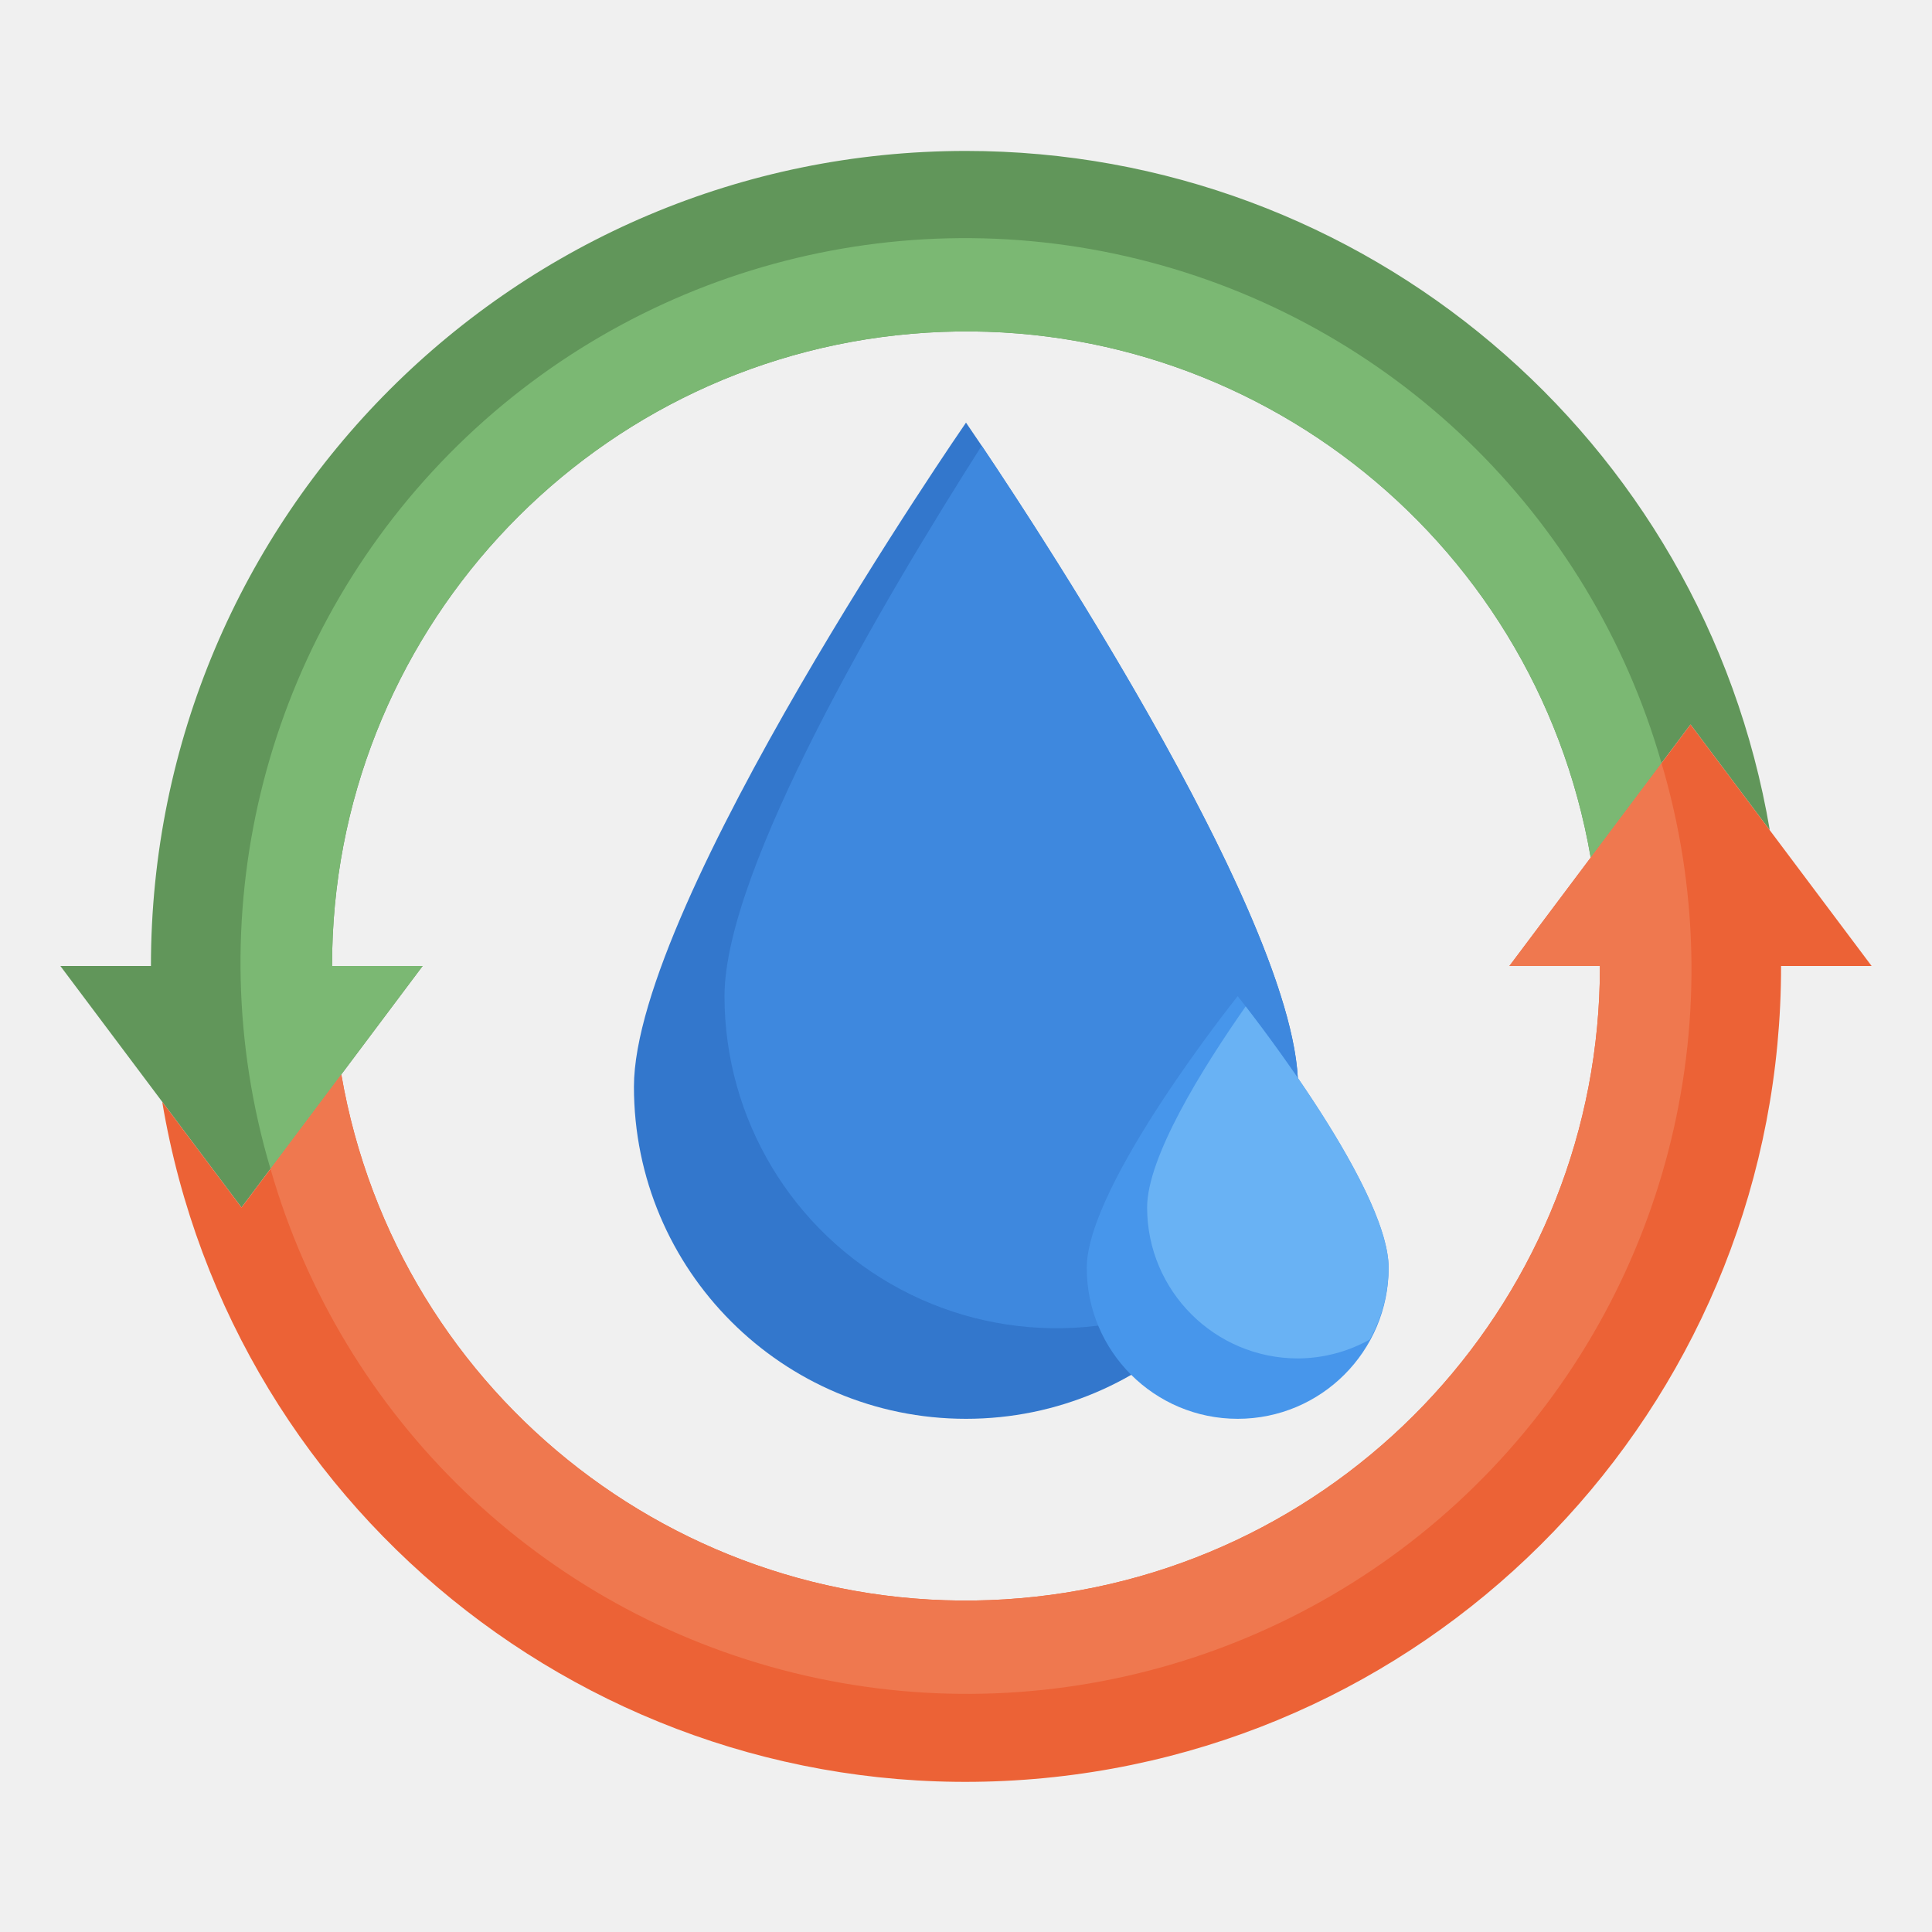
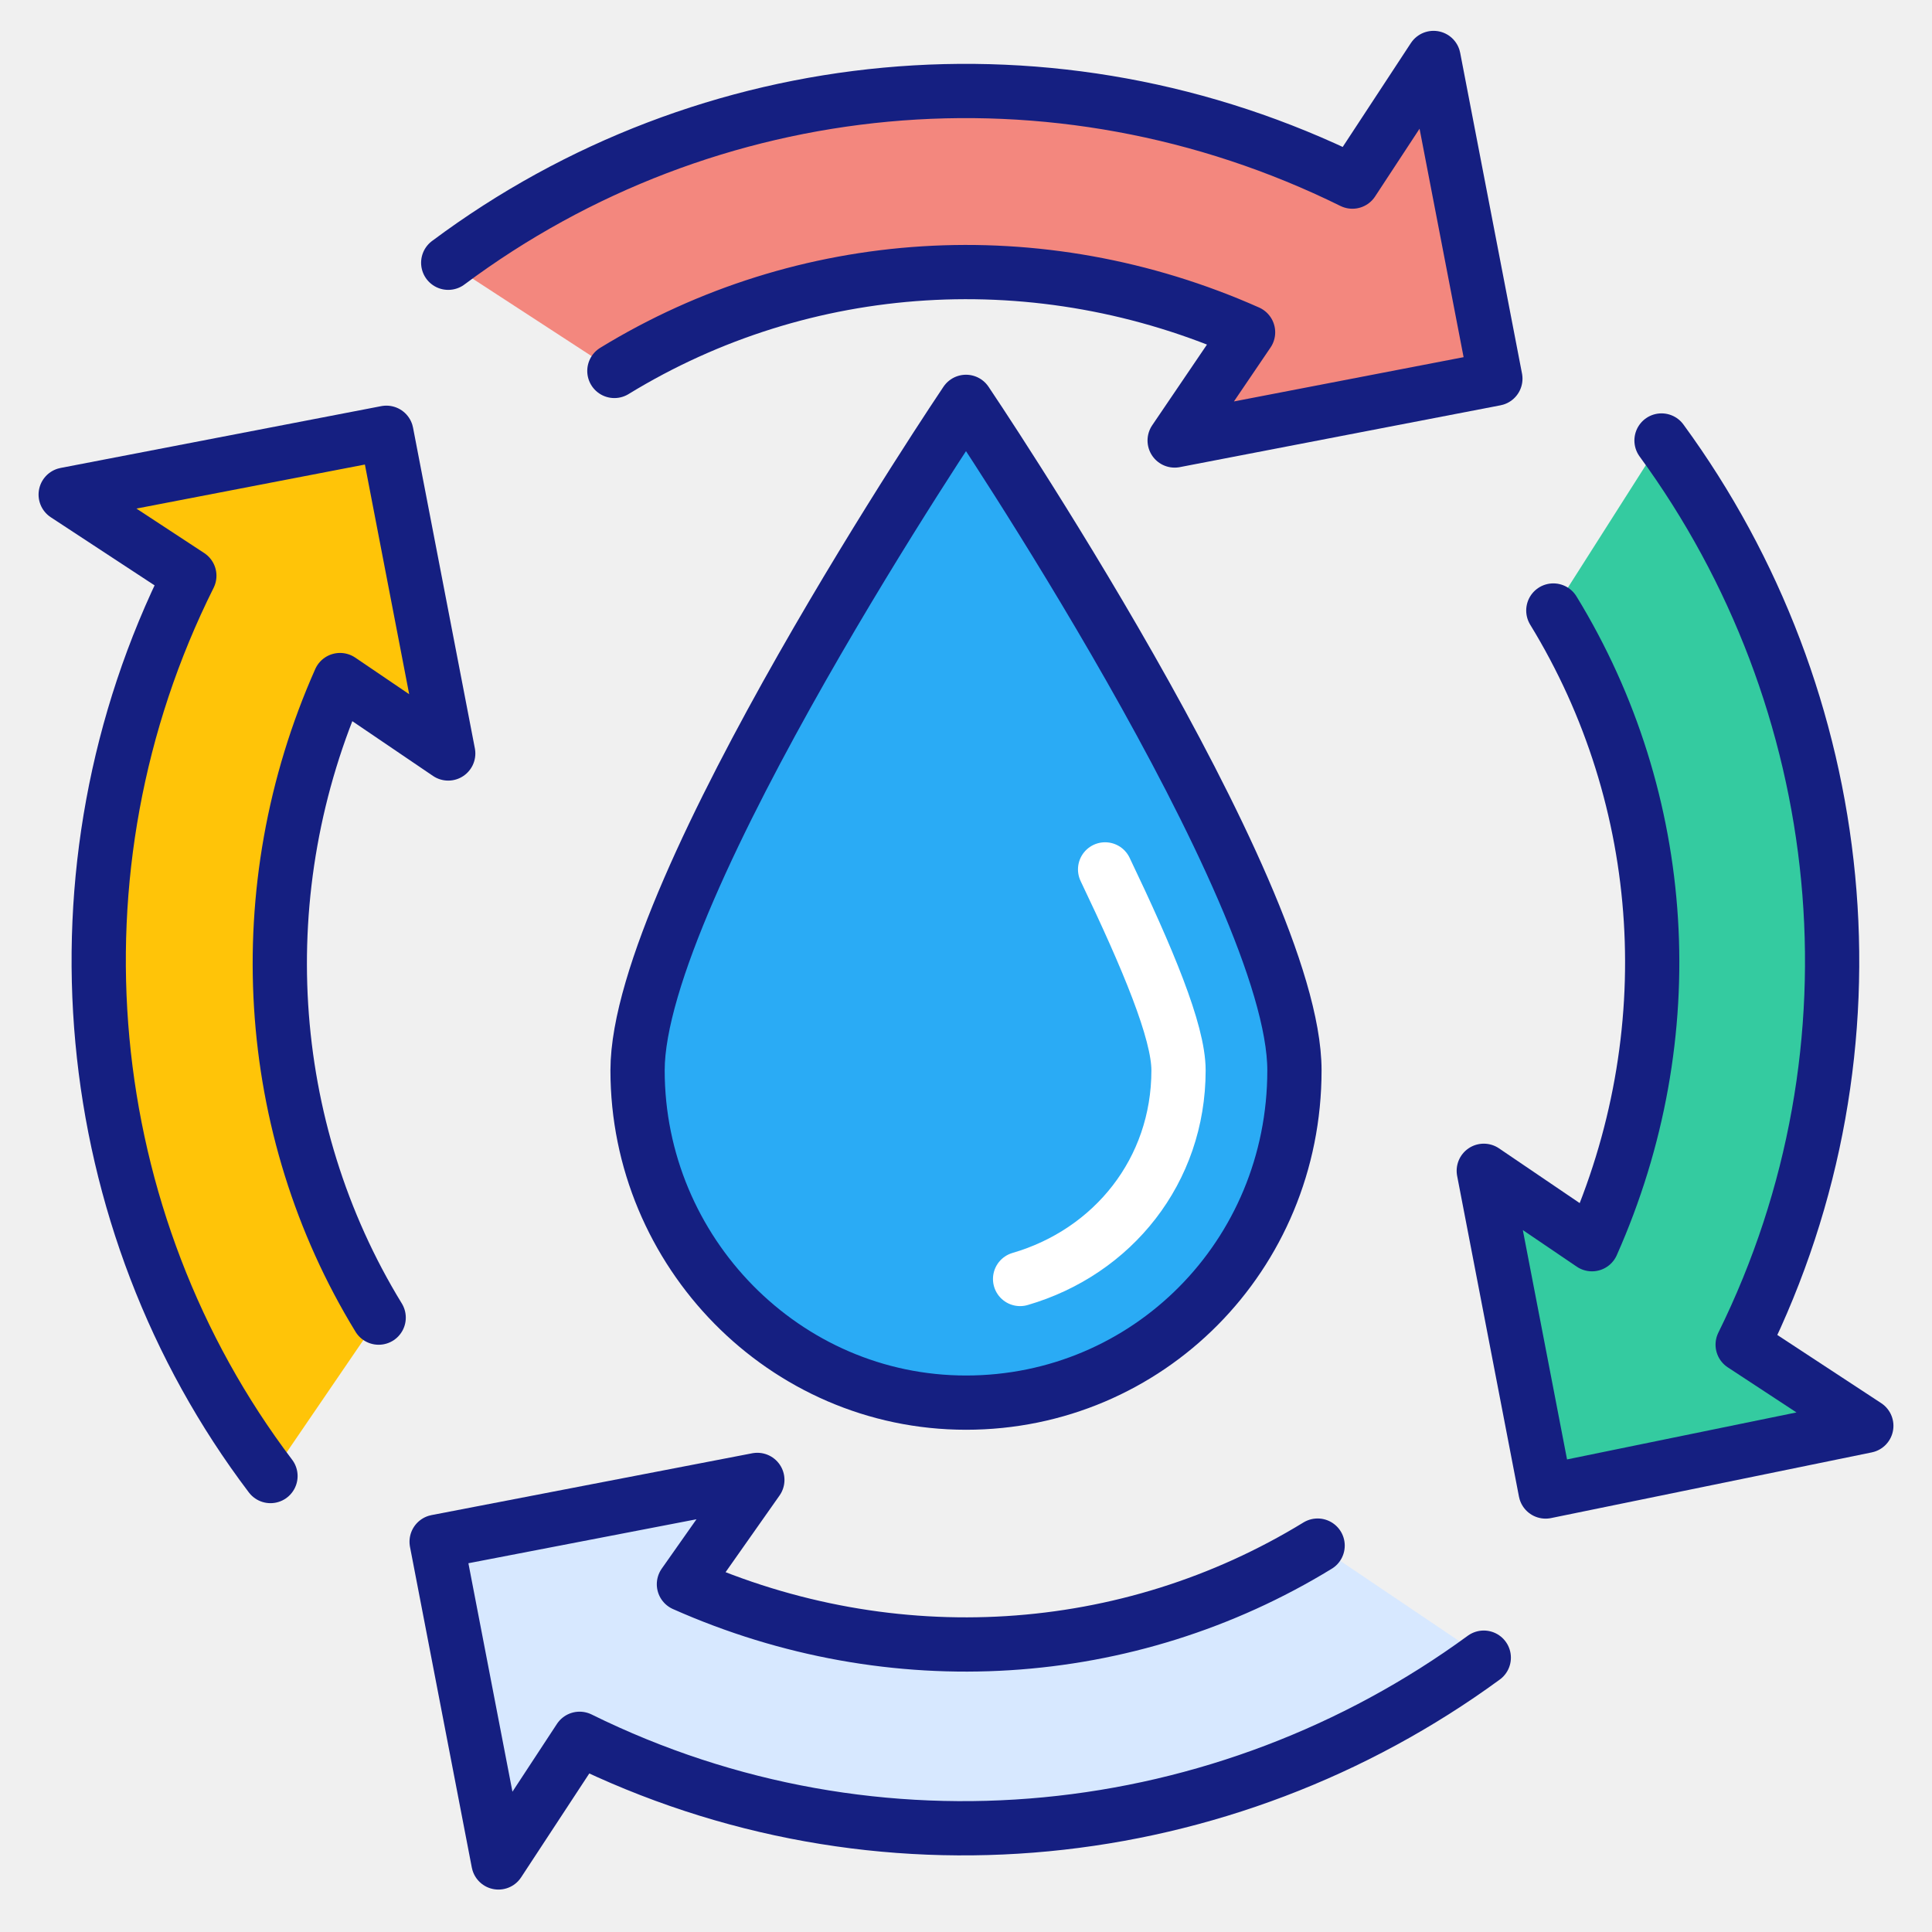
- <svg xmlns="http://www.w3.org/2000/svg" id="Layer_3" viewBox="0 0 64 64" data-name="Layer 3">
-   <path d="m43 36c0-6.075-11-22-11-22s-11 15.925-11 22a11 11 0 0 0 22 0z" fill="#37c" />
-   <path d="m24 33a11 11 0 0 0 17.132 9.132 10.945 10.945 0 0 0 1.868-6.132c0-5.279-8.3-17.993-10.48-21.234-3.244 5.094-8.52 14.026-8.52 18.234z" fill="#3e88de" />
-   <path d="m46 42c0-2.761-5-9-5-9s-5 6.239-5 9a5 5 0 0 0 10 0z" fill="#4796eb" />
-   <path d="m38 40a5 5 0 0 0 5 5 4.95 4.95 0 0 0 2.375-.625 4.95 4.95 0 0 0 .625-2.375c0-2.381-3.71-7.338-4.735-8.661-1.444 2.061-3.265 4.993-3.265 6.661z" fill="#69b2f4" />
-   <path d="m32 5a27 27 0 0 0 -27 27h-3l6 8 6-8h-3a21 21 0 0 1 41.694-3.592l3.306-4.408 2.618 3.49h.007a27.011 27.011 0 0 0 -26.625-22.49z" fill="#66ab5d" style="fill: rgb(97, 150, 90);" />
-   <path d="m56 24-6 8h3a21 21 0 0 1 -41.694 3.592l-3.306 4.408-2.618-3.49h-.007a27 27 0 0 0 53.625-4.51h3z" fill="#ec6236" />
-   <path d="m55.04 25.281a24 24 0 1 0 -46.08 13.438l5.04-6.719h-3a21 21 0 0 1 41.694-3.592z" fill="#7bb873" />
-   <path d="m55.04 25.281-5.04 6.719h3a21 21 0 0 1 -41.694 3.592l-2.346 3.127a24 24 0 1 0 46.08-13.438z" fill="#ef784f" />
+ <svg xmlns="http://www.w3.org/2000/svg" id="Layer_1" viewBox="0 0 50 50">
+   <g>
+     <g>
+       <path d="m11.6 6.8c6.7-5 15.7-5.9 23.4-2.1l2.1-3.2 1.6 8.3-8.3 1.6 1.9-2.8c-5.4-2.4-11.5-2-16.4 1" fill="#f3877e" />
+       <path d="m38.4 42.9c-6.7 4.9-15.7 5.9-23.4 2.1l-2.1 3.2-1.6-8.3 8.3-1.6-1.9 2.7c5.4 2.4 11.5 2 16.4-1" fill="#d7e8ff" />
+       <g>
+         <path d="m7 38.2c-5-6.6-5.9-15.7-2.1-23.3l-3.2-2.1 8.3-1.6 1.6 8.3-2.8-1.9c-2.4 5.4-2 11.6 1 16.5" fill="#ffc408" />
+         <path d="m43 11.4c4.9 6.7 5.9 15.7 2.1 23.4l3.2 2.1-8.3 1.7-1.6-8.3 2.8 1.9c2.4-5.4 2-11.5-1-16.4" fill="#34cba0" />
+         <path d="m25 10.4s-8.5 12.6-8.5 17.3 3.8 8.6 8.5 8.6 8.5-3.8 8.5-8.6c0-4.7-8.5-17.3-8.5-17.3z" fill="#2aabf5" />
+       </g>
+       <g fill="none" stroke-linecap="round" stroke-linejoin="round" stroke-miterlimit="10" stroke-width="1.404">
+         <path d="m7 38.2c-5-6.6-5.9-15.7-2.1-23.3l-3.2-2.1 8.3-1.6 1.6 8.3-2.8-1.9c-2.4 5.4-2 11.6 1 16.5" stroke="#151f81" />
+         <path d="m11.6 6.8c6.7-5 15.7-5.9 23.4-2.1l2.1-3.2 1.6 8.3-8.3 1.6 1.9-2.8c-5.4-2.4-11.5-2-16.4 1" stroke="#151f81" />
+         <path d="m43 11.4c4.9 6.7 5.9 15.7 2.1 23.4l3.2 2.1-8.3 1.7-1.6-8.3 2.8 1.9c2.4-5.4 2-11.5-1-16.4" stroke="#151f81" />
+         <path d="m38.4 42.9c-6.7 4.9-15.7 5.9-23.4 2.1l-2.1 3.2-1.6-8.3 8.3-1.6-1.9 2.7c5.4 2.4 11.5 2 16.4-1" stroke="#151f81" />
+         <path d="m25 10.4s-8.5 12.6-8.5 17.3 3.8 8.6 8.5 8.6 8.5-3.8 8.5-8.6c0-4.7-8.5-17.3-8.5-17.3z" stroke="#151f81" />
+         <path d="m28.6 22.5c1.1 2.3 1.9 4.2 1.9 5.2 0 2.6-1.7 4.7-4.1 5.4" stroke="#fff" />
+       </g>
+     </g>
+   </g>
</svg>
